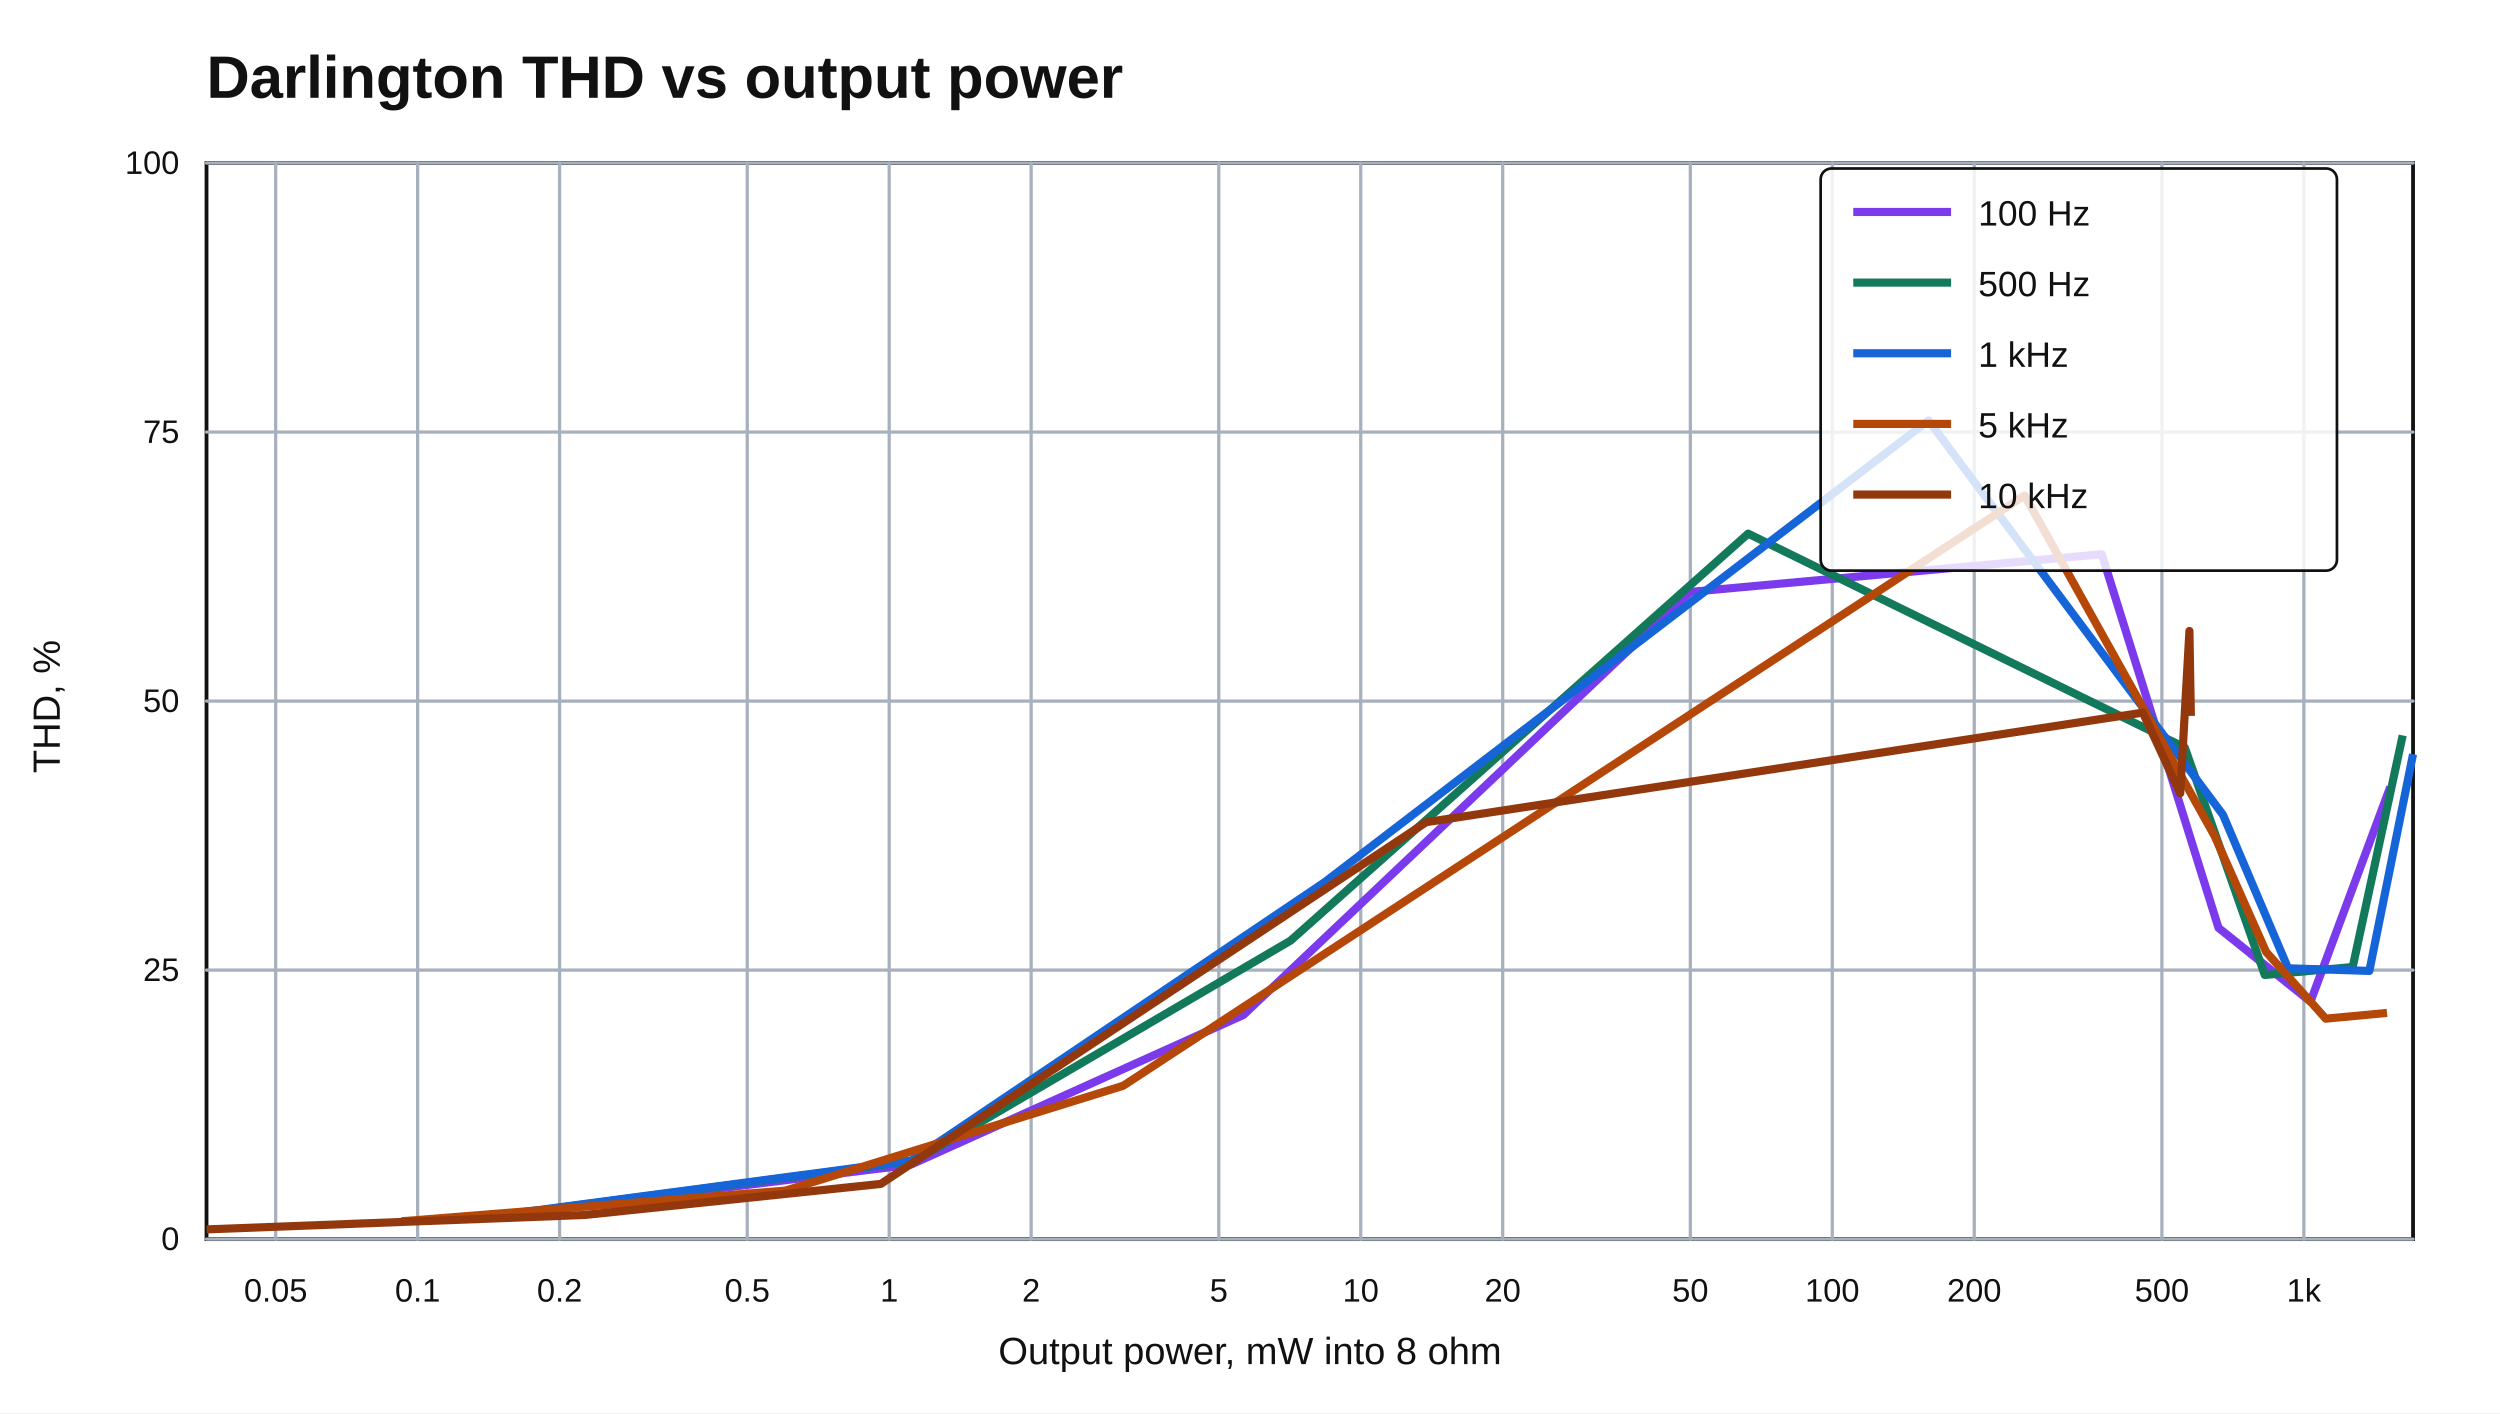
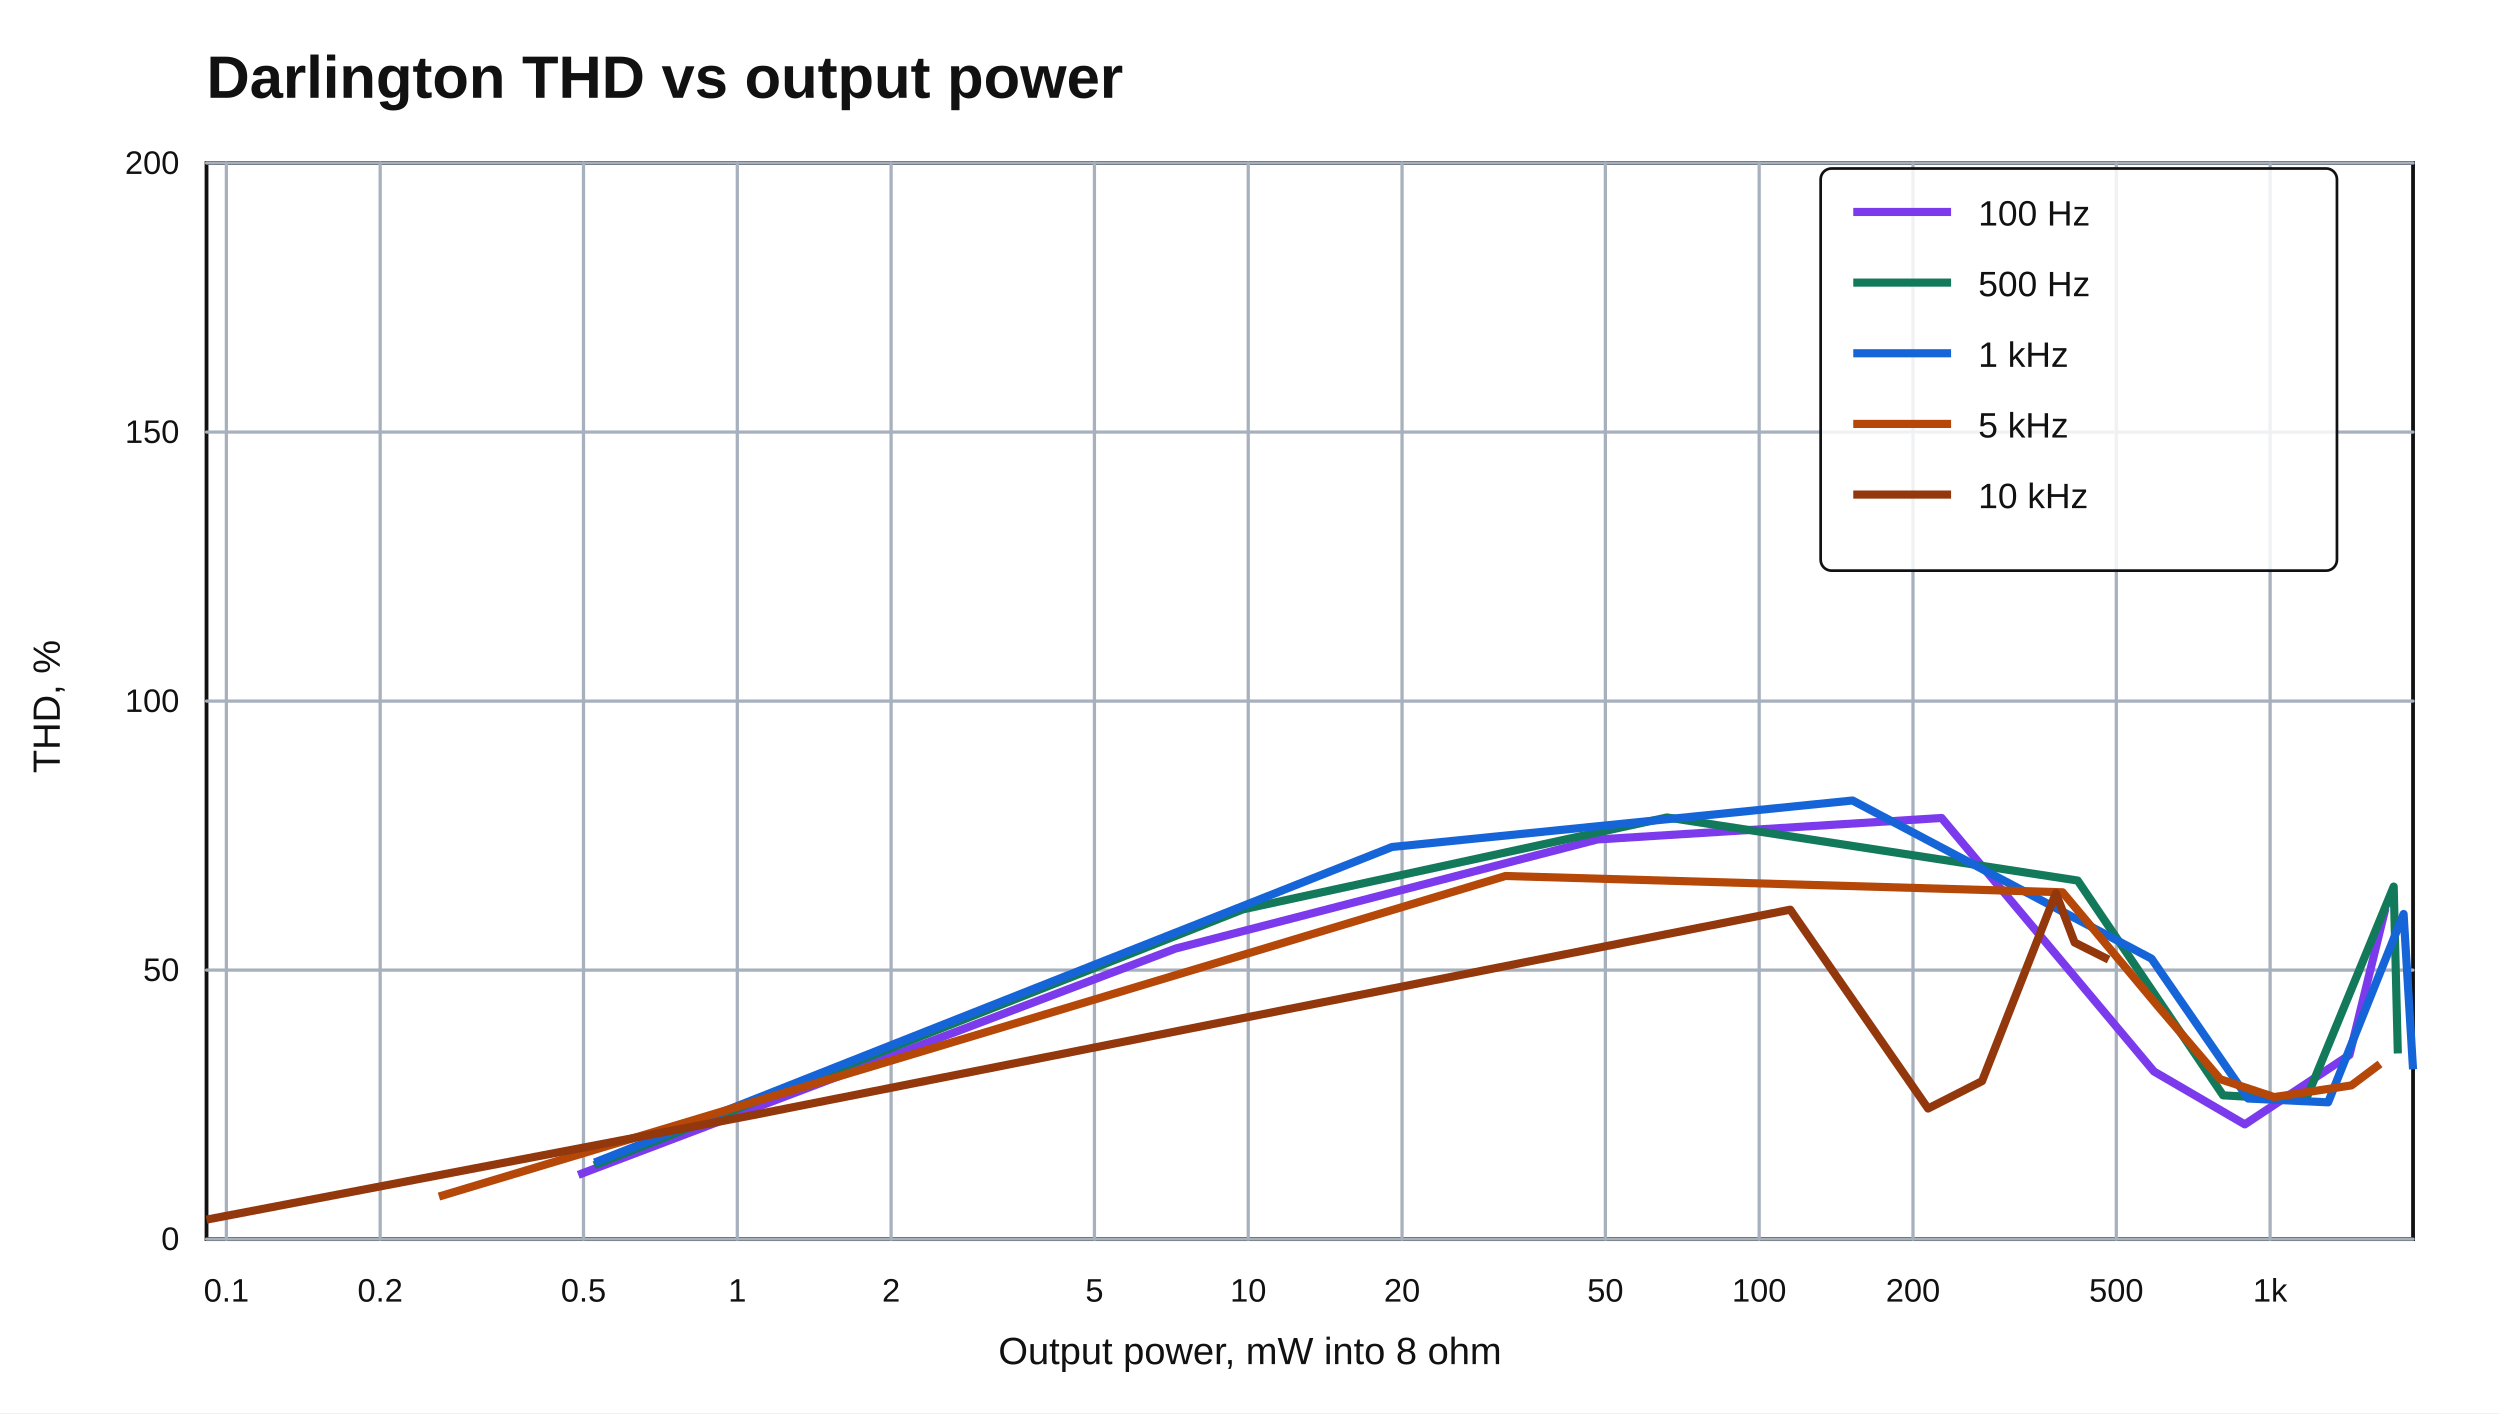
<svg xmlns="http://www.w3.org/2000/svg" width="920" height="520" viewBox="0 0 920 520">
  <defs>
    <style>
.wire{stroke:#111;stroke-width:2.6;fill:none;stroke-linecap:round;stroke-linejoin:round}
.thin{stroke:#a7b0bd;stroke-width:1.2;fill:none;stroke-linecap:round;stroke-linejoin:round}
.axis{stroke:#111;stroke-width:1.4;fill:none}
.blue{stroke:#1665d8;stroke-width:3;fill:none;stroke-linecap:round;stroke-linejoin:round}
.green{stroke:#13795b;stroke-width:3;fill:none;stroke-linecap:round;stroke-linejoin:round}
.orange{stroke:#b54708;stroke-width:3;fill:none;stroke-linecap:round;stroke-linejoin:round}
.node{fill:#111;stroke:none}
</style>
  </defs>
  <rect width="100%" height="100%" fill="#fff" />
  <text x="76" y="36" font-family="Arial, Helvetica, sans-serif" font-size="22" font-weight="700" text-anchor="start" fill="#111">Darlington THD vs output power</text>
  <rect x="76" y="60" width="812" height="396" fill="#fff" stroke="#111" stroke-width="1.4" />
-   <line x1="101.449" y1="60" x2="101.449" y2="456" class="thin" />
-   <text x="101.449" y="479" font-family="Arial, Helvetica, sans-serif" font-size="12" font-weight="400" text-anchor="middle" fill="#111">0.05</text>
-   <line x1="153.688" y1="60" x2="153.688" y2="456" class="thin" />
-   <text x="153.688" y="479" font-family="Arial, Helvetica, sans-serif" font-size="12" font-weight="400" text-anchor="middle" fill="#111">0.1</text>
-   <line x1="205.926" y1="60" x2="205.926" y2="456" class="thin" />
-   <text x="205.926" y="479" font-family="Arial, Helvetica, sans-serif" font-size="12" font-weight="400" text-anchor="middle" fill="#111">0.2</text>
-   <line x1="274.982" y1="60" x2="274.982" y2="456" class="thin" />
-   <text x="274.982" y="479" font-family="Arial, Helvetica, sans-serif" font-size="12" font-weight="400" text-anchor="middle" fill="#111">0.5</text>
-   <line x1="327.22" y1="60" x2="327.22" y2="456" class="thin" />
-   <text x="327.22" y="479" font-family="Arial, Helvetica, sans-serif" font-size="12" font-weight="400" text-anchor="middle" fill="#111">1</text>
-   <line x1="379.459" y1="60" x2="379.459" y2="456" class="thin" />
-   <text x="379.459" y="479" font-family="Arial, Helvetica, sans-serif" font-size="12" font-weight="400" text-anchor="middle" fill="#111">2</text>
-   <line x1="448.514" y1="60" x2="448.514" y2="456" class="thin" />
-   <text x="448.514" y="479" font-family="Arial, Helvetica, sans-serif" font-size="12" font-weight="400" text-anchor="middle" fill="#111">5</text>
-   <line x1="500.752" y1="60" x2="500.752" y2="456" class="thin" />
-   <text x="500.752" y="479" font-family="Arial, Helvetica, sans-serif" font-size="12" font-weight="400" text-anchor="middle" fill="#111">10</text>
-   <line x1="552.991" y1="60" x2="552.991" y2="456" class="thin" />
-   <text x="552.991" y="479" font-family="Arial, Helvetica, sans-serif" font-size="12" font-weight="400" text-anchor="middle" fill="#111">20</text>
-   <line x1="622.046" y1="60" x2="622.046" y2="456" class="thin" />
-   <text x="622.046" y="479" font-family="Arial, Helvetica, sans-serif" font-size="12" font-weight="400" text-anchor="middle" fill="#111">50</text>
-   <line x1="674.285" y1="60" x2="674.285" y2="456" class="thin" />
-   <text x="674.285" y="479" font-family="Arial, Helvetica, sans-serif" font-size="12" font-weight="400" text-anchor="middle" fill="#111">100</text>
-   <line x1="726.523" y1="60" x2="726.523" y2="456" class="thin" />
-   <text x="726.523" y="479" font-family="Arial, Helvetica, sans-serif" font-size="12" font-weight="400" text-anchor="middle" fill="#111">200</text>
-   <line x1="795.579" y1="60" x2="795.579" y2="456" class="thin" />
-   <text x="795.579" y="479" font-family="Arial, Helvetica, sans-serif" font-size="12" font-weight="400" text-anchor="middle" fill="#111">500</text>
-   <line x1="847.817" y1="60" x2="847.817" y2="456" class="thin" />
-   <text x="847.817" y="479" font-family="Arial, Helvetica, sans-serif" font-size="12" font-weight="400" text-anchor="middle" fill="#111">1k</text>
+   <line x1="83.302" y1="60" x2="83.302" y2="456" class="thin" />
+   <text x="83.302" y="479" font-family="Arial, Helvetica, sans-serif" font-size="12" font-weight="400" text-anchor="middle" fill="#111">0.1</text>
+   <line x1="139.903" y1="60" x2="139.903" y2="456" class="thin" />
+   <text x="139.903" y="479" font-family="Arial, Helvetica, sans-serif" font-size="12" font-weight="400" text-anchor="middle" fill="#111">0.2</text>
+   <line x1="214.725" y1="60" x2="214.725" y2="456" class="thin" />
+   <text x="214.725" y="479" font-family="Arial, Helvetica, sans-serif" font-size="12" font-weight="400" text-anchor="middle" fill="#111">0.5</text>
+   <line x1="271.326" y1="60" x2="271.326" y2="456" class="thin" />
+   <text x="271.326" y="479" font-family="Arial, Helvetica, sans-serif" font-size="12" font-weight="400" text-anchor="middle" fill="#111">1</text>
+   <line x1="327.927" y1="60" x2="327.927" y2="456" class="thin" />
+   <text x="327.927" y="479" font-family="Arial, Helvetica, sans-serif" font-size="12" font-weight="400" text-anchor="middle" fill="#111">2</text>
+   <line x1="402.75" y1="60" x2="402.75" y2="456" class="thin" />
+   <text x="402.75" y="479" font-family="Arial, Helvetica, sans-serif" font-size="12" font-weight="400" text-anchor="middle" fill="#111">5</text>
+   <line x1="459.351" y1="60" x2="459.351" y2="456" class="thin" />
+   <text x="459.351" y="479" font-family="Arial, Helvetica, sans-serif" font-size="12" font-weight="400" text-anchor="middle" fill="#111">10</text>
+   <line x1="515.952" y1="60" x2="515.952" y2="456" class="thin" />
+   <text x="515.952" y="479" font-family="Arial, Helvetica, sans-serif" font-size="12" font-weight="400" text-anchor="middle" fill="#111">20</text>
+   <line x1="590.775" y1="60" x2="590.775" y2="456" class="thin" />
+   <text x="590.775" y="479" font-family="Arial, Helvetica, sans-serif" font-size="12" font-weight="400" text-anchor="middle" fill="#111">50</text>
+   <line x1="647.376" y1="60" x2="647.376" y2="456" class="thin" />
+   <text x="647.376" y="479" font-family="Arial, Helvetica, sans-serif" font-size="12" font-weight="400" text-anchor="middle" fill="#111">100</text>
+   <line x1="703.977" y1="60" x2="703.977" y2="456" class="thin" />
+   <text x="703.977" y="479" font-family="Arial, Helvetica, sans-serif" font-size="12" font-weight="400" text-anchor="middle" fill="#111">200</text>
+   <line x1="778.8" y1="60" x2="778.8" y2="456" class="thin" />
+   <text x="778.8" y="479" font-family="Arial, Helvetica, sans-serif" font-size="12" font-weight="400" text-anchor="middle" fill="#111">500</text>
+   <line x1="835.401" y1="60" x2="835.401" y2="456" class="thin" />
+   <text x="835.401" y="479" font-family="Arial, Helvetica, sans-serif" font-size="12" font-weight="400" text-anchor="middle" fill="#111">1k</text>
  <line x1="76" y1="456" x2="888" y2="456" class="thin" />
  <text x="66" y="460" font-family="Arial, Helvetica, sans-serif" font-size="12" font-weight="400" text-anchor="end" fill="#111">0</text>
  <line x1="76" y1="357" x2="888" y2="357" class="thin" />
-   <text x="66" y="361" font-family="Arial, Helvetica, sans-serif" font-size="12" font-weight="400" text-anchor="end" fill="#111">25</text>
+   <text x="66" y="361" font-family="Arial, Helvetica, sans-serif" font-size="12" font-weight="400" text-anchor="end" fill="#111">50</text>
  <line x1="76" y1="258" x2="888" y2="258" class="thin" />
-   <text x="66" y="262" font-family="Arial, Helvetica, sans-serif" font-size="12" font-weight="400" text-anchor="end" fill="#111">50</text>
+   <text x="66" y="262" font-family="Arial, Helvetica, sans-serif" font-size="12" font-weight="400" text-anchor="end" fill="#111">100</text>
  <line x1="76" y1="159" x2="888" y2="159" class="thin" />
-   <text x="66" y="163" font-family="Arial, Helvetica, sans-serif" font-size="12" font-weight="400" text-anchor="end" fill="#111">75</text>
+   <text x="66" y="163" font-family="Arial, Helvetica, sans-serif" font-size="12" font-weight="400" text-anchor="end" fill="#111">150</text>
  <line x1="76" y1="60" x2="888" y2="60" class="thin" />
-   <text x="66" y="64" font-family="Arial, Helvetica, sans-serif" font-size="12" font-weight="400" text-anchor="end" fill="#111">100</text>
-   <polyline points="193.35,446.16 335.18,428.59 457.60,373.49 621.92,217.83 773.45,203.95 816.41,341.45 850.26,368.60 879.60,289.62" fill="none" stroke="#7c3aed" stroke-width="3" stroke-linejoin="round" />
-   <polyline points="193.15,446.09 336.72,427.09 474.93,346.14 643.32,196.38 804.01,275.10 833.43,358.79 865.79,355.86 884.19,270.64" fill="none" stroke="#13795b" stroke-width="3" stroke-linejoin="round" />
-   <polyline points="191.44,446.19 335.38,427.07 487.35,324.72 709.69,154.74 818.07,299.87 842.01,356.32 871.92,357.30 888.00,277.57" fill="none" stroke="#1665d8" stroke-width="3" stroke-linejoin="round" />
-   <polyline points="147.76,449.43 289.07,438.13 413.34,399.55 745.06,182.33 814.98,307.67 833.93,350.31 855.87,374.87 878.43,372.75" fill="none" stroke="#b54708" stroke-width="3" stroke-linejoin="round" />
-   <polyline points="76.00,452.41 215.16,447.11 324.16,435.67 524.81,302.56 788.56,262.24 802.32,291.92 805.71,232.20 806.24,263.45" fill="none" stroke="#93370d" stroke-width="3" stroke-linejoin="round" />
+   <text x="66" y="64" font-family="Arial, Helvetica, sans-serif" font-size="12" font-weight="400" text-anchor="end" fill="#111">200</text>
+   <polyline points="212.80,432.35 432.62,349.06 587.84,308.92 714.51,301.02 792.64,394.29 826.08,413.77 864.61,388.22 877.85,334.30" fill="none" stroke="#7c3aed" stroke-width="3" stroke-linejoin="round" />
+   <polyline points="218.66,428.80 457.35,334.66 613.45,300.82 764.59,324.04 818.09,403.08 848.50,404.86 880.88,326.26 882.40,387.67" fill="none" stroke="#13795b" stroke-width="3" stroke-linejoin="round" />
+   <polyline points="218.81,427.80 512.26,311.69 681.72,294.58 791.75,352.78 827.29,404.26 856.75,405.66 884.52,336.35 888.00,393.50" fill="none" stroke="#1665d8" stroke-width="3" stroke-linejoin="round" />
+   <polyline points="161.53,440.33 554.03,322.36 759.02,328.36 794.55,370.80 817.09,397.16 836.90,403.72 865.32,399.43 875.85,391.53" fill="none" stroke="#b54708" stroke-width="3" stroke-linejoin="round" />
+   <polyline points="76.00,448.82 277.38,410.31 658.81,334.76 709.52,407.94 729.39,397.85 756.56,328.69 763.46,346.85 775.97,353.14" fill="none" stroke="#93370d" stroke-width="3" stroke-linejoin="round" />
  <rect x="670" y="62" width="190" height="148" rx="4" ry="4" fill="#fff" fill-opacity="0.82" stroke="#111" stroke-width="1" />
  <line x1="682" y1="78" x2="718" y2="78" stroke="#7c3aed" stroke-width="3" />
  <text x="728" y="83" font-family="Arial, Helvetica, sans-serif" font-size="13" font-weight="400" text-anchor="start" fill="#111">100 Hz</text>
  <line x1="682" y1="104" x2="718" y2="104" stroke="#13795b" stroke-width="3" />
  <text x="728" y="109" font-family="Arial, Helvetica, sans-serif" font-size="13" font-weight="400" text-anchor="start" fill="#111">500 Hz</text>
  <line x1="682" y1="130" x2="718" y2="130" stroke="#1665d8" stroke-width="3" />
  <text x="728" y="135" font-family="Arial, Helvetica, sans-serif" font-size="13" font-weight="400" text-anchor="start" fill="#111">1 kHz</text>
  <line x1="682" y1="156" x2="718" y2="156" stroke="#b54708" stroke-width="3" />
  <text x="728" y="161" font-family="Arial, Helvetica, sans-serif" font-size="13" font-weight="400" text-anchor="start" fill="#111">5 kHz</text>
  <line x1="682" y1="182" x2="718" y2="182" stroke="#93370d" stroke-width="3" />
  <text x="728" y="187" font-family="Arial, Helvetica, sans-serif" font-size="13" font-weight="400" text-anchor="start" fill="#111">10 kHz</text>
  <text x="460" y="502" font-family="Arial, Helvetica, sans-serif" font-size="14" font-weight="400" text-anchor="middle" fill="#111">Output power, mW into 8 ohm</text>
  <text x="22" y="260" font-family="Arial, Helvetica, sans-serif" font-size="14" text-anchor="middle" fill="#111" transform="rotate(-90 22 260)">THD, %</text>
</svg>
